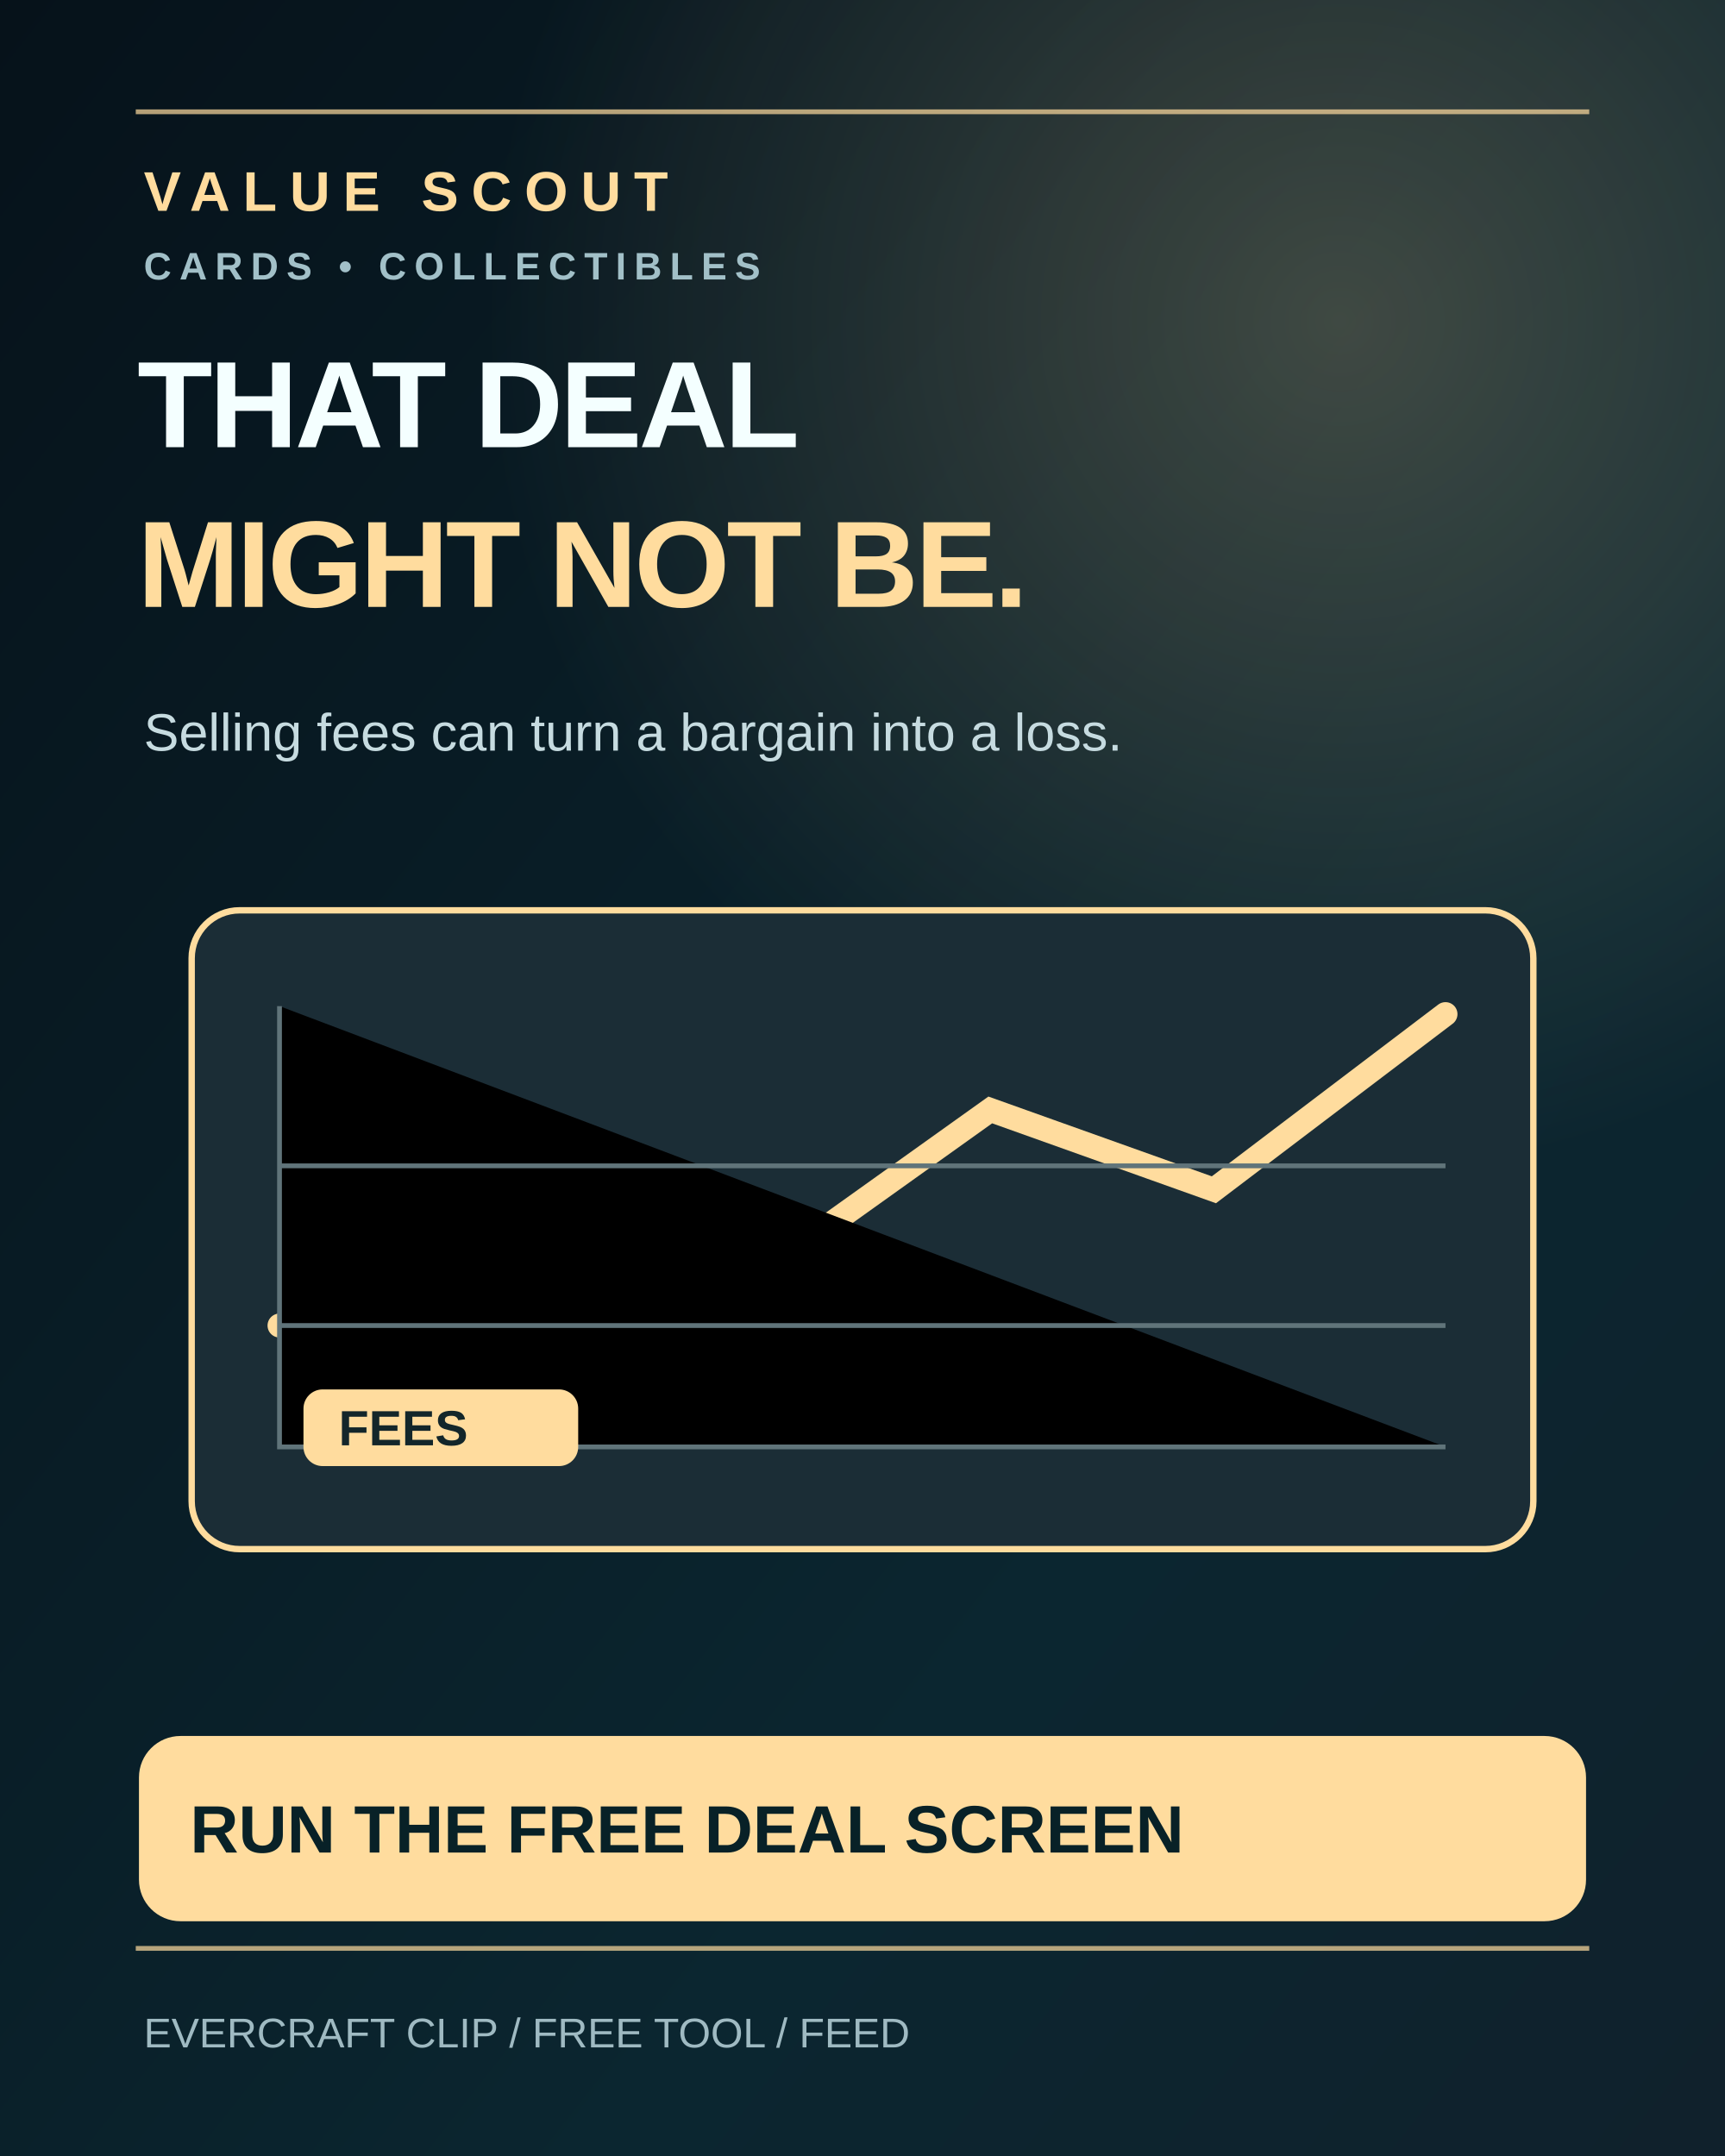
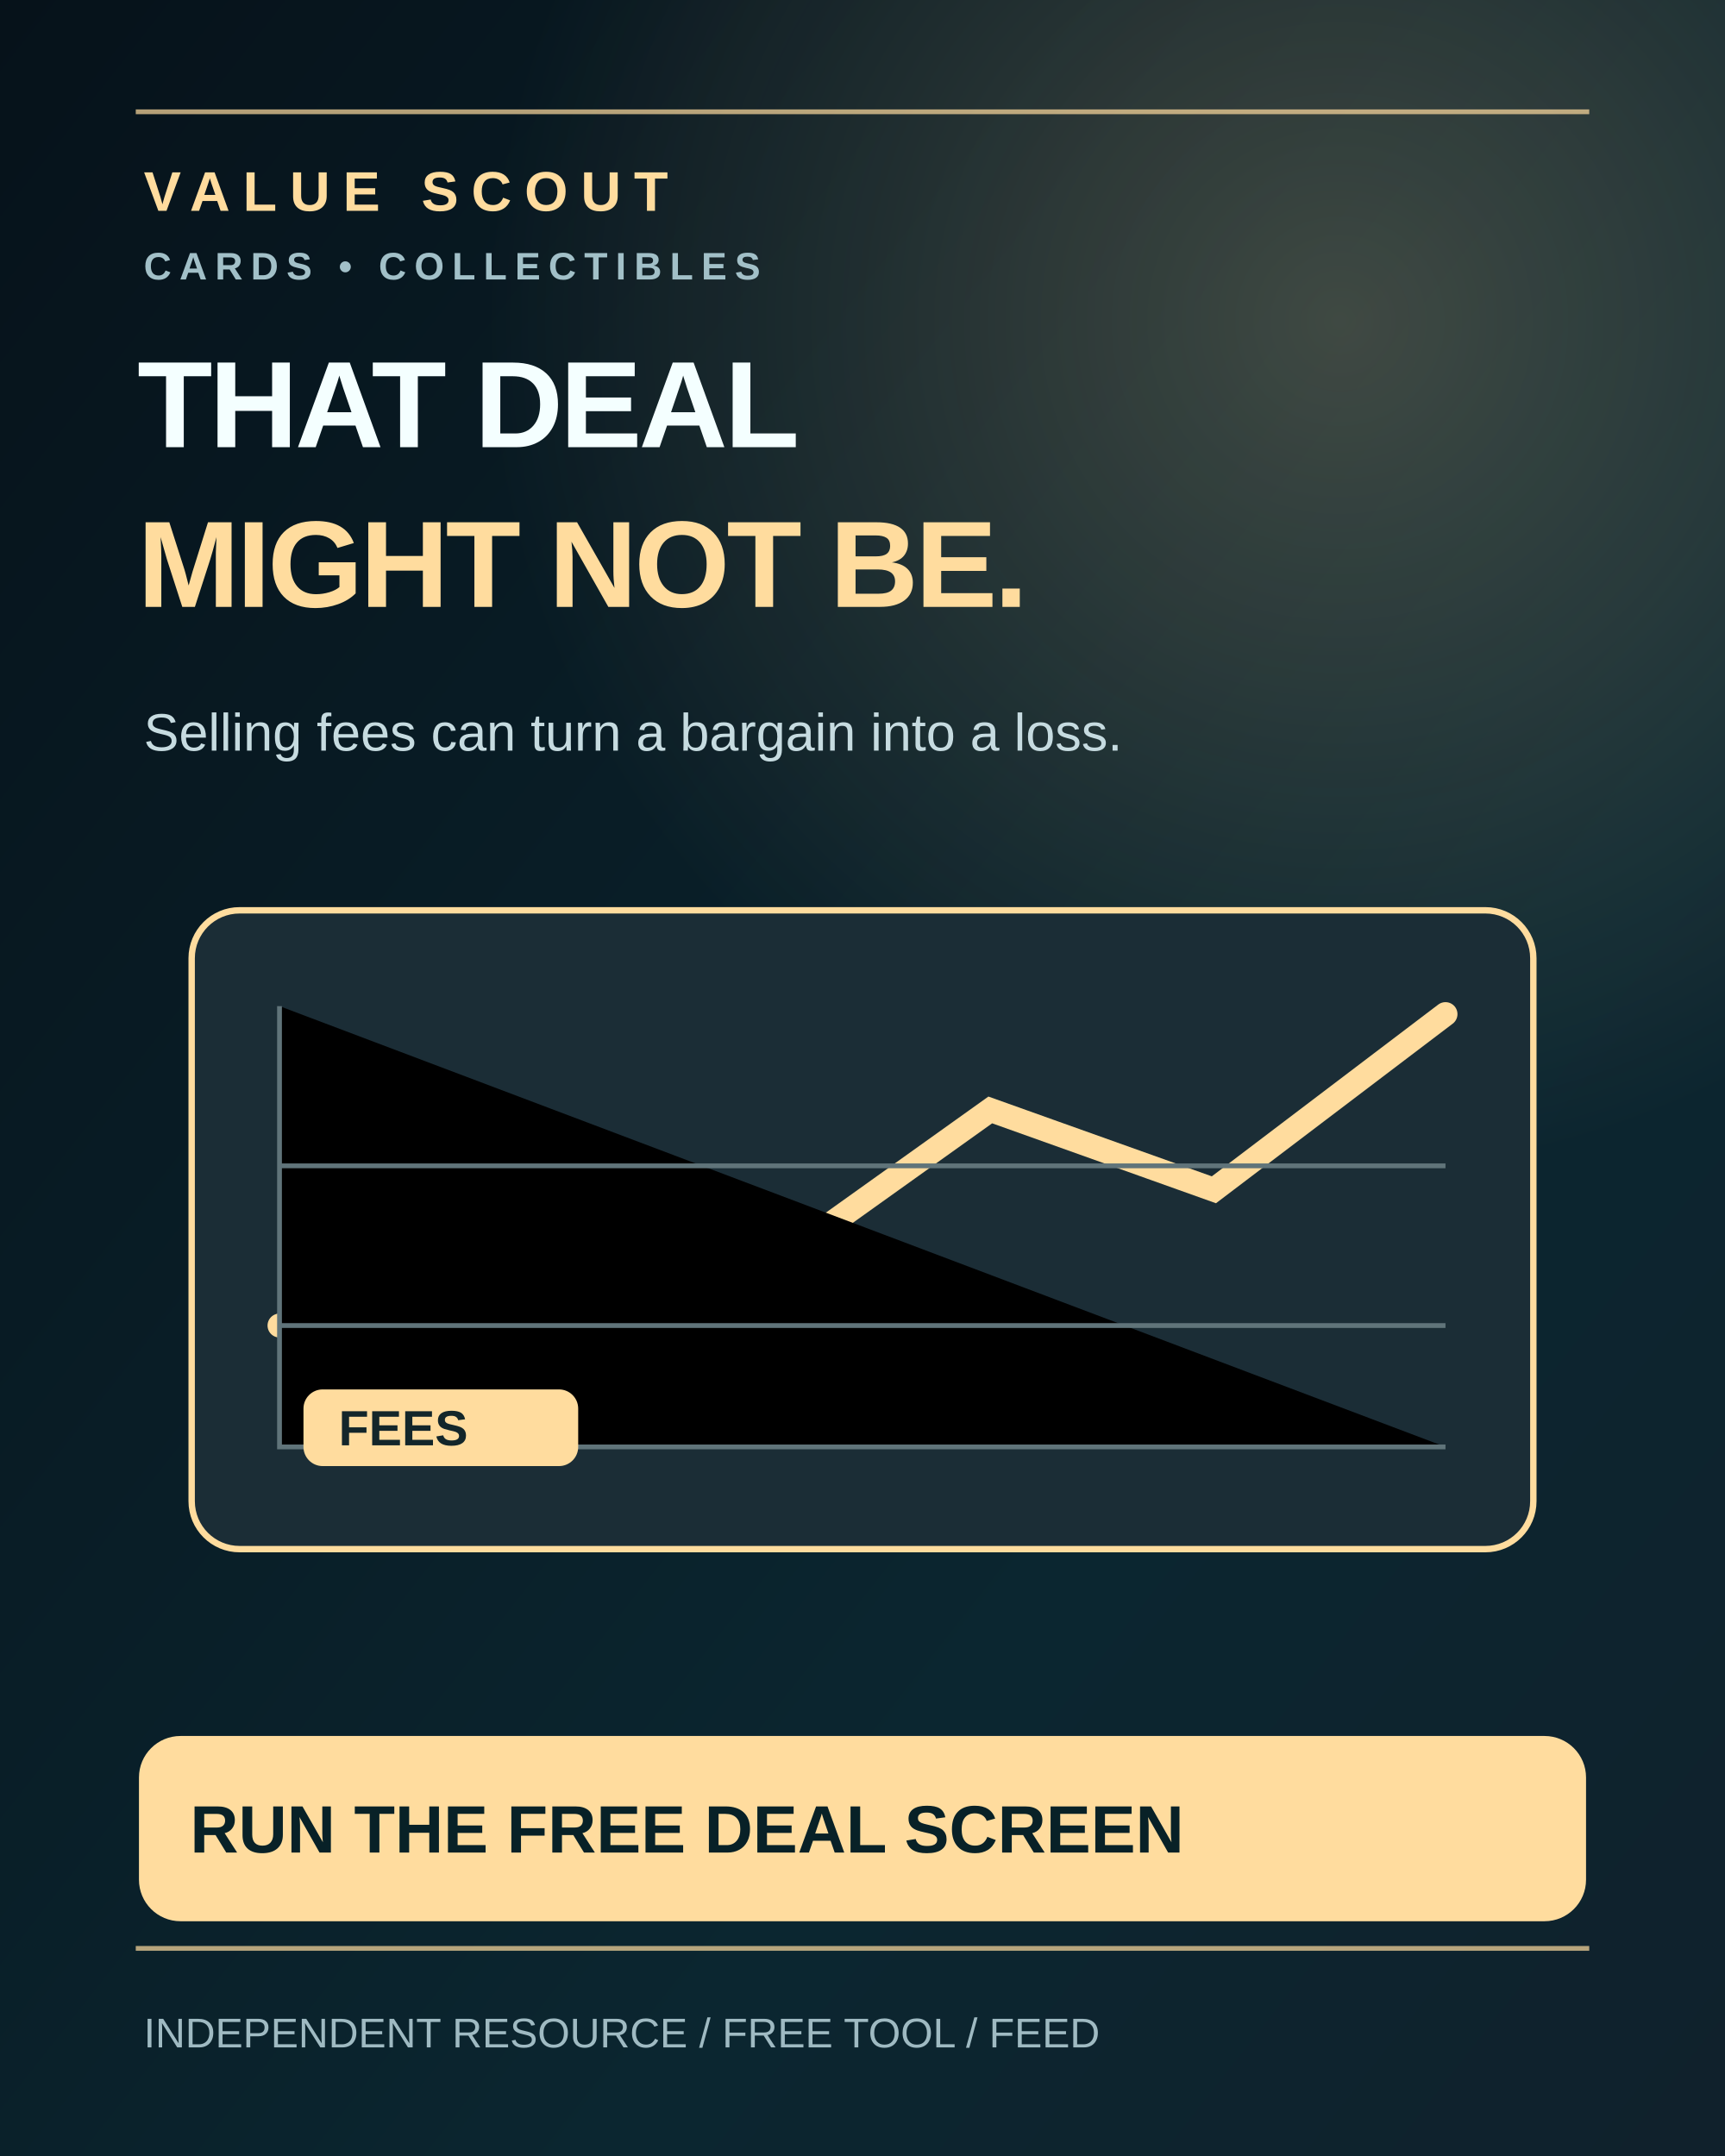
<svg xmlns="http://www.w3.org/2000/svg" viewBox="0 0 1080 1350" width="1080" height="1350" role="img" aria-label="VALUE SCOUT social visual">
  <defs>
    <linearGradient id="bg" x1="0" y1="0" x2="1" y2="1">
      <stop stop-color="#06121A" />
      <stop offset=".67" stop-color="#0B2630" />
      <stop offset="1" stop-color="#10212C" />
    </linearGradient>
    <radialGradient id="halo">
      <stop stop-color="#FFDC9E" stop-opacity=".22" />
      <stop offset="1" stop-color="#FFDC9E" stop-opacity="0" />
    </radialGradient>
  </defs>
  <rect width="1080" height="1350" fill="url(#bg)" />
  <circle cx="840" cy="200" r="540" fill="url(#halo)" />
  <path d="M85 70H995 M85 1220H995" stroke="#FFDC9E" stroke-width="3" opacity=".7" />
  <text x="90" y="132" font-family="Arial,sans-serif" font-size="35" fill="#FFDC9E" font-weight="900" letter-spacing="8">VALUE SCOUT</text>
  <text x="90" y="175" font-family="Arial,sans-serif" font-size="24" fill="#A2C0C8" font-weight="900" letter-spacing="5">CARDS • COLLECTIBLES</text>
  <text x="86" y="280" font-family="Arial,sans-serif" font-size="77" fill="#F4FFFF" font-weight="900" letter-spacing="-2">THAT DEAL</text>
  <text x="86" y="380" font-family="Arial,sans-serif" font-size="77" fill="#FFDC9E" font-weight="900" letter-spacing="-2">MIGHT NOT BE.</text>
  <text x="90" y="470" font-family="Arial,sans-serif" font-size="33" fill="#C6DBE0">Selling fees can turn a bargain into a loss.</text>
  <g transform="translate(120 570)">
    <rect width="840" height="400" rx="30" fill="#1B2D36" stroke="#FFDC9E" stroke-width="4" />
    <path d="M55 260 L205 210 L325 250 L500 125 L640 175 L785 65" fill="none" stroke="#FFDC9E" stroke-width="15" stroke-linecap="round" />
    <g stroke="#60747A" stroke-width="3">
      <path d="M55 60V336H785" />
      <path d="M55 160H785 M55 260H785" />
    </g>
    <rect x="70" y="300" width="172" height="48" rx="12" fill="#FFDC9E" />
    <text x="92" y="335" font-family="Arial" font-size="31" font-weight="900" fill="#13262A">FEES</text>
  </g>
  <rect x="87" y="1087" width="906" height="116" rx="26" fill="#FFDC9E" />
  <text x="119" y="1160" font-family="Arial,sans-serif" font-size="42" font-weight="900" fill="#082127">RUN THE FREE DEAL SCREEN</text>
-   <text x="90" y="1282" font-family="Arial,sans-serif" font-size="26" fill="#9FBAC2">EVERCRAFT CLIP   /   FREE TOOL   /   FEED</text>
+   <text x="90" y="1282" font-family="Arial,sans-serif" font-size="26" fill="#9FBAC2">INDEPENDENT RESOURCE   /   FREE TOOL   /   FEED</text>
</svg>
